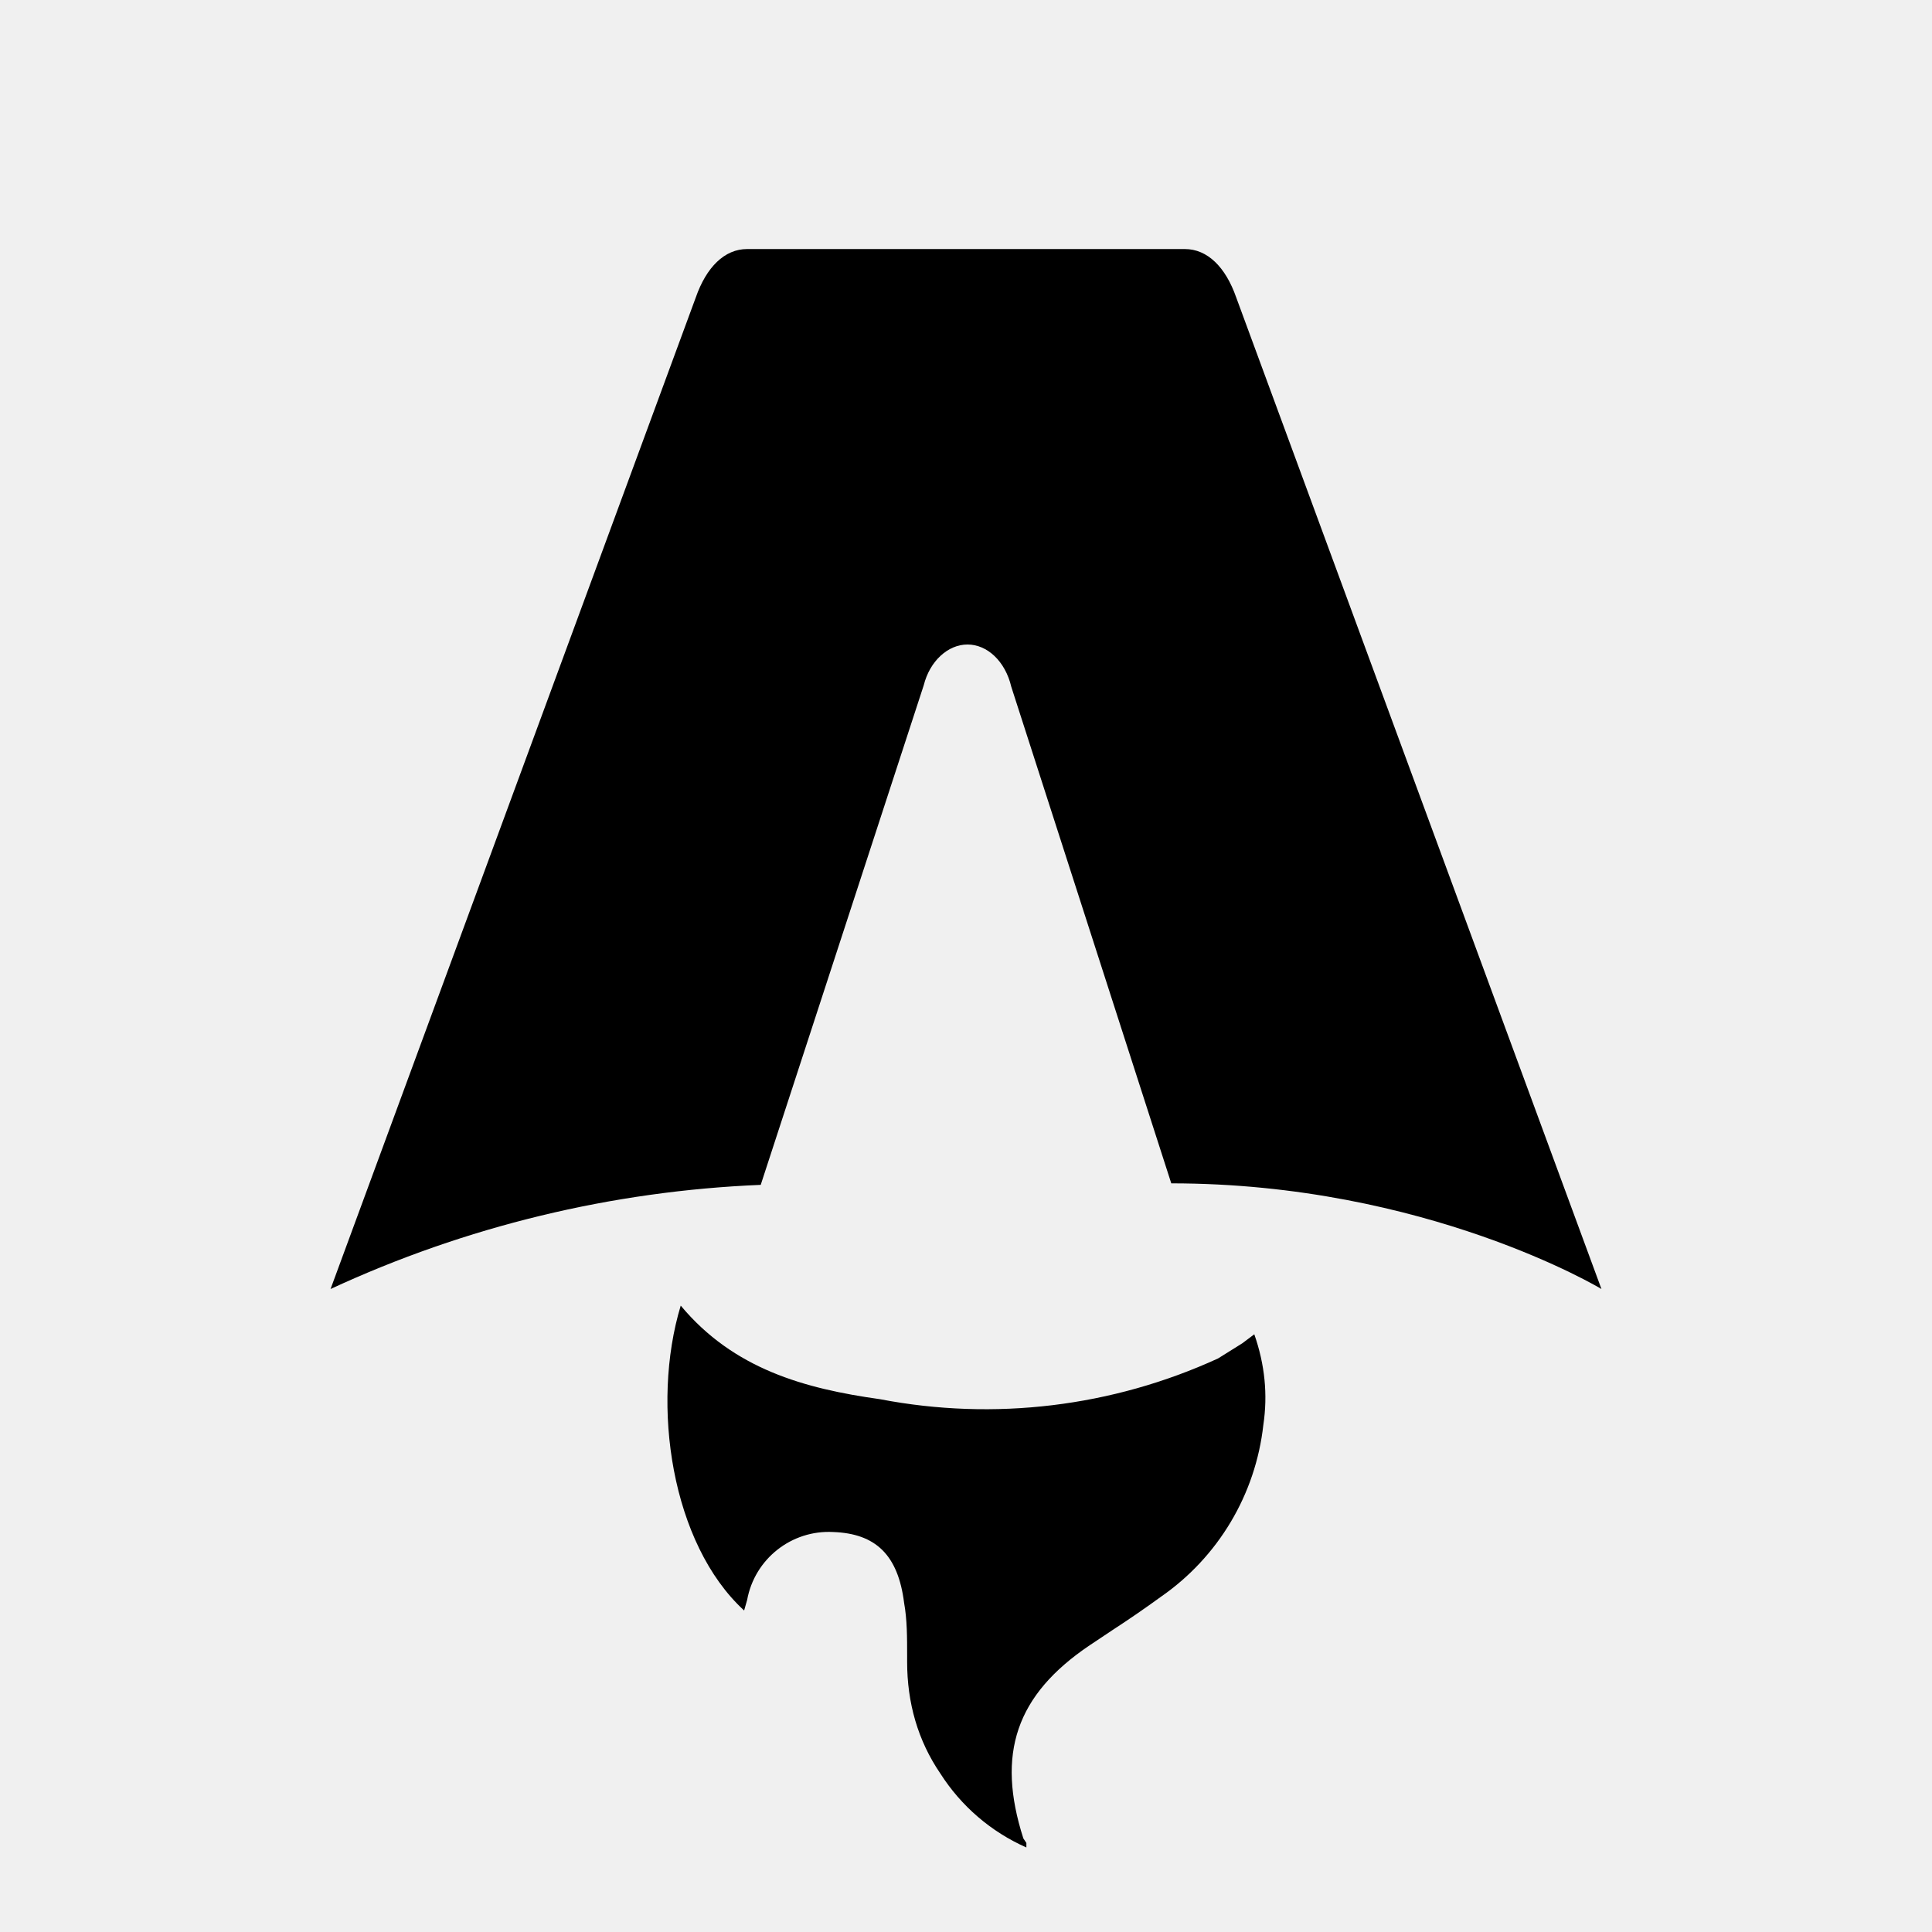
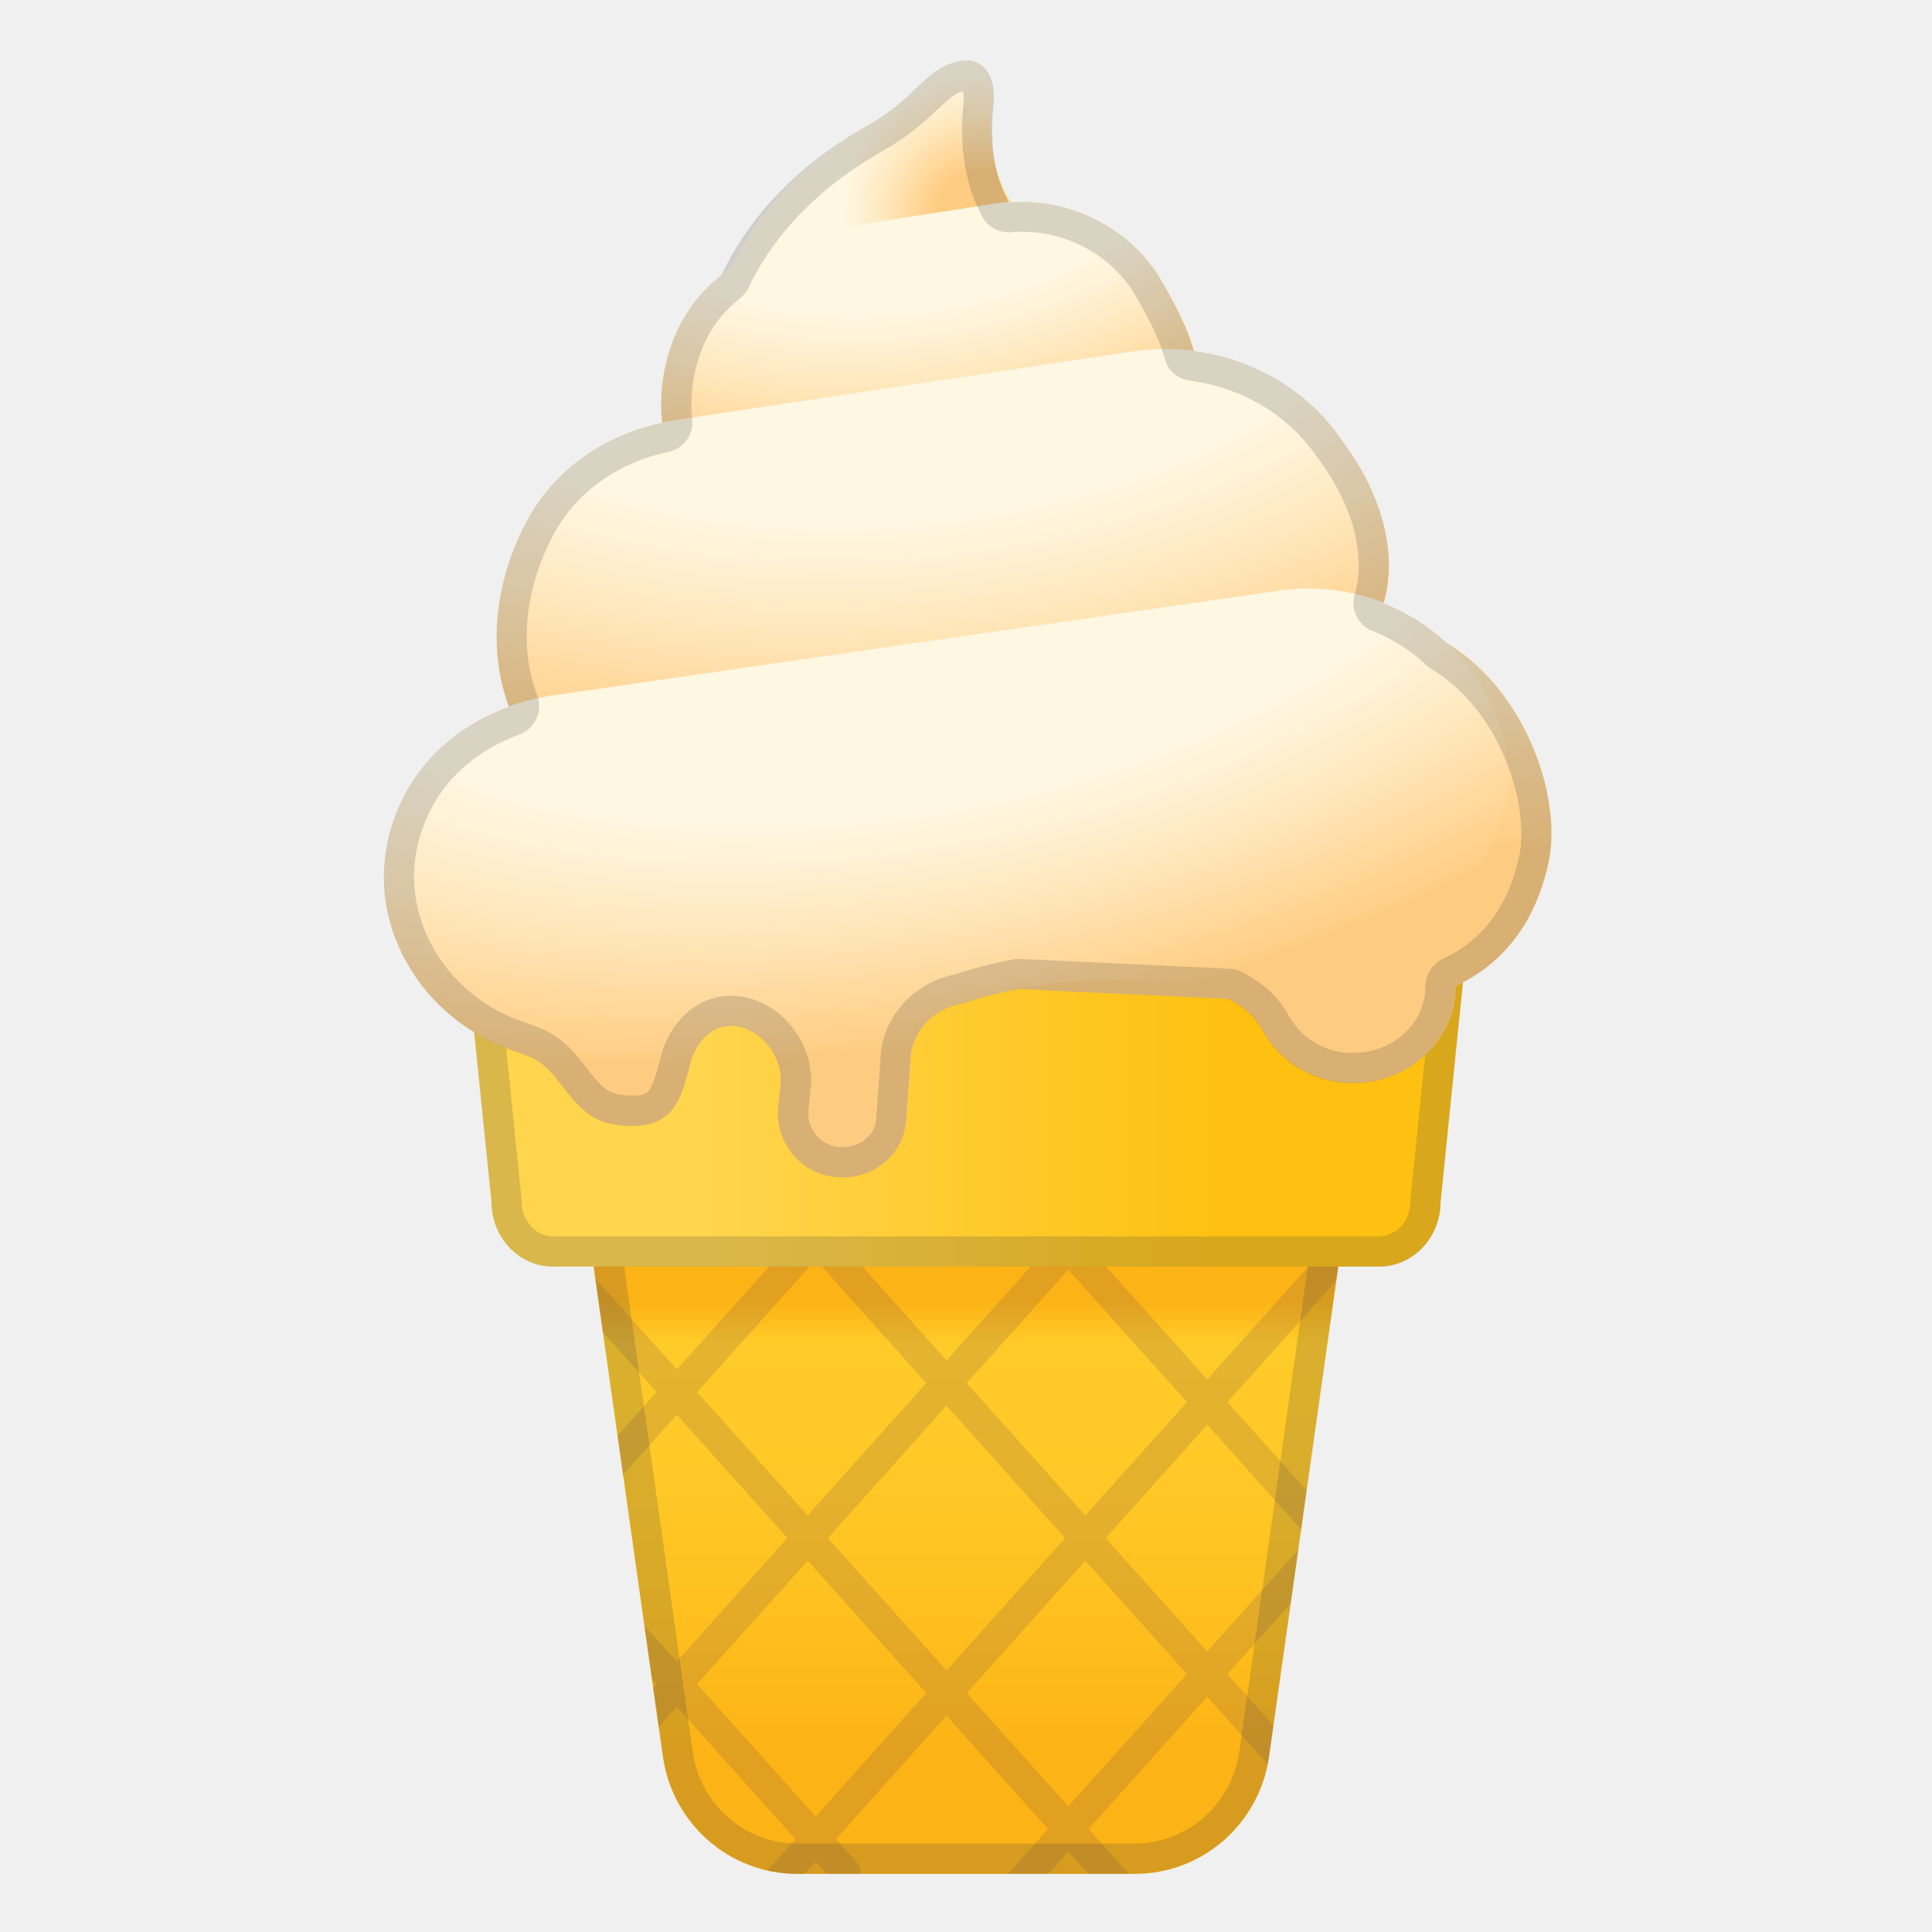
- <svg xmlns="http://www.w3.org/2000/svg" fill="none" viewBox="0 0 128 128">
-   <path d="M50.4 78.5a75.1 75.1 0 0 0-28.5 6.9l24.2-65.7c.7-2 1.9-3.2 3.4-3.2h29c1.5 0 2.7 1.2 3.4 3.2l24.2 65.7s-11.6-7-28.5-7L67 45.5c-.4-1.7-1.6-2.8-2.9-2.8-1.3 0-2.5 1.1-2.9 2.7L50.4 78.5Zm-1.1 28.2Zm-4.2-20.2c-2 6.6-.6 15.8 4.2 20.2a17.5 17.5 0 0 1 .2-.7 5.5 5.5 0 0 1 5.7-4.5c2.8.1 4.3 1.5 4.7 4.7.2 1.1.2 2.3.2 3.5v.4c0 2.7.7 5.2 2.2 7.4a13 13 0 0 0 5.7 4.9v-.3l-.2-.3c-1.8-5.6-.5-9.5 4.4-12.8l1.5-1a73 73 0 0 0 3.2-2.2 16 16 0 0 0 6.8-11.4c.3-2 .1-4-.6-6l-.8.6-1.6 1a37 37 0 0 1-22.4 2.7c-5-.7-9.7-2-13.2-6.2Z" />
-   <style>
-         path { fill: #000; }
-         @media (prefers-color-scheme: dark) {
-             path { fill: #FFF; }
-         }
-     </style>
+ <svg xmlns="http://www.w3.org/2000/svg" xmlns:xlink="http://www.w3.org/1999/xlink" width="128" height="128">
+   <radialGradient id="a" cx="70.328" cy="14.204" r="17.496" gradientTransform="matrix(-.9989 -.0467 -.0467 .9989 135.9472 3.3302)" gradientUnits="userSpaceOnUse">
+     <stop offset=".169" stop-color="#fecc81" />
+     <stop offset=".226" stop-color="#ffd492" />
+     <stop offset=".365" stop-color="#ffe7bc" />
+     <stop offset=".472" stop-color="#fff2d7" />
+     <stop offset=".531" stop-color="#fef7e2" />
+   </radialGradient>
+   <path fill="url(#a)" d="M46.77 27.22S44.75 15.46 57.85 8.06c3-1.7 3.56-3.47 5.51-3.98 1.84-.48 2.58.96 2.39 2.85-.38 3.84.42 9.48 8.32 9.85.2.01.38.03.56.05-5.41 7.65-27.86 10.39-27.86 10.39z" />
+   <linearGradient id="b" x1="64" x2="64" y1="86.244" y2="124.34" gradientUnits="userSpaceOnUse">
+     <stop offset="0" stop-color="#fcb316" />
+     <stop offset=".072" stop-color="#ffcb28" />
+     <stop offset=".322" stop-color="#ffc826" />
+     <stop offset=".565" stop-color="#febf1e" />
+     <stop offset=".784" stop-color="#fcb316" />
+   </linearGradient>
+   <path fill="url(#b)" d="M75.2 124.15H52.8c-4.45 0-8.23-3.29-8.88-7.74l-6.5-45.97h53.15l-6.5 45.97c-.65 4.44-4.42 7.74-8.87 7.74z" />
+   <defs>
+     <path id="c" d="M75.2 124.15H52.8c-4.45 0-8.23-3.29-8.88-7.74l-6.5-45.97h53.15l-6.5 45.97c-.65 4.44-4.42 7.74-8.87 7.74z" />
+   </defs>
+   <clipPath id="d">
+     <use xlink:href="#c" overflow="visible" />
+   </clipPath>
+   <g clip-path="url(#d)" opacity=".2">
+     <path fill="none" stroke="#795649" stroke-linecap="round" stroke-linejoin="round" stroke-miterlimit="10" stroke-width="2" d="M56.01 79.77 39.03 98.71M75.64 77.2l-33.69 37.6m50.03-35.3-42.2 47.1m58.35-47.1-42.21 47.1m-9.91-2.56L39.03 105.1m36.61 21.5L36.5 82.92m55.48 41.39L49.78 77.2m58.35 47.11L65.92 77.2" />
+   </g>
+   <path fill="#434343" d="m88.27 72.43-6.17 43.68c-.51 3.44-3.47 6.03-6.9 6.03H52.8c-3.43 0-6.4-2.59-6.9-6.02l-6.17-43.69h48.54m2.3-2H37.43l6.5 45.97c.65 4.45 4.43 7.74 8.88 7.74H75.2c4.45 0 8.23-3.29 8.88-7.74l6.49-45.97z" opacity=".2" />
+   <linearGradient id="e" x1="30.661" x2="97.339" y1="72.455" y2="72.455" gradientUnits="userSpaceOnUse">
+     <stop offset=".238" stop-color="#ffd54e" />
+     <stop offset=".754" stop-color="#fec111" />
+   </linearGradient>
+   <path fill="url(#e)" d="M91.37 83.91H36.63c-2.25 0-4.07-1.92-4.07-4.3L30.66 61h66.68l-1.9 18.62c0 2.37-1.82 4.29-4.07 4.29z" />
+   <path fill="#434343" d="m95.12 63-1.67 16.41c-.01.07-.01.14-.01.2 0 1.27-.93 2.3-2.07 2.3H36.63c-1.14 0-2.07-1.03-2.07-2.3 0-.07 0-.14-.01-.2L32.88 63h62.24m2.22-2H30.66l1.9 18.62c0 2.37 1.82 4.3 4.07 4.3h54.75c2.25 0 4.07-1.92 4.07-4.3L97.34 61z" opacity=".2" />
+   <radialGradient id="f" cx="52.285" cy="18.379" r="86.93" gradientTransform="matrix(.9782 .2304 -.1657 .649 27.3209 -16.4541)" gradientUnits="userSpaceOnUse">
+     <stop offset=".469" stop-color="#fef7e2" />
+     <stop offset=".528" stop-color="#fff2d7" />
+     <stop offset=".635" stop-color="#ffe7bc" />
+     <stop offset=".774" stop-color="#ffd492" />
+     <stop offset=".831" stop-color="#fecc81" />
+   </radialGradient>
+   <path fill="url(#f)" d="M88.67 66.52 39.15 64.2l2.74-17.67 50.79-5.26c7.37 1.7 11.02 10.74 9.92 15.87-2.38 11.06-13.93 9.38-13.93 9.38z" />
+   <radialGradient id="g" cx="59.433" cy="19.915" r="45.23" gradientTransform="matrix(1.0264 -.159 .1026 .6636 -3.334 2.3631)" gradientUnits="userSpaceOnUse">
+     <stop offset=".469" stop-color="#fef7e2" />
+     <stop offset=".528" stop-color="#fff2d7" />
+     <stop offset=".635" stop-color="#ffe7bc" />
+     <stop offset=".774" stop-color="#ffd492" />
+     <stop offset=".831" stop-color="#fecc81" />
+   </radialGradient>
+   <path fill="url(#g)" d="m74.19 29.68-22.23 4.89c-8.41 1.29-10.12-9.04-6.02-14.49 1.93-2.57 5.28-4.3 8.69-4.83l11.38-1.78c4.22-.66 8.46 1.21 10.73 4.73l.02.03c3.12 5.32 4.48 9.05-2.57 11.45z" />
+   <radialGradient id="h" cx="59.808" cy="26.02" r="65.185" gradientTransform="matrix(1.1621 -.1662 .1359 .6641 -13.024 6.115)" gradientUnits="userSpaceOnUse">
+     <stop offset=".469" stop-color="#fef7e2" />
+     <stop offset=".528" stop-color="#fff2d7" />
+     <stop offset=".635" stop-color="#ffe7bc" />
+     <stop offset=".774" stop-color="#ffd492" />
+     <stop offset=".831" stop-color="#fecc81" />
+   </radialGradient>
+   <path fill="url(#h)" d="m82.66 46.49-37.82 6.42c-10.88 1.4-14.79-9.75-9.78-18.68 1.91-3.41 5.46-5.77 9.6-6.39l30.4-4.56c5.25-.79 10.56 1.35 13.55 5.45l.43.6c5.54 7.59 3.37 15.9-6.38 17.16z" />
+   <radialGradient id="i" cx="59.609" cy="29.591" r="96.963" gradientTransform="matrix(.9738 -.2102 .1289 .5249 -1.6665 26.8067)" gradientUnits="userSpaceOnUse">
+     <stop offset=".447" stop-color="#fef7e2" />
+     <stop offset=".496" stop-color="#fff2d7" />
+     <stop offset=".583" stop-color="#ffe7bc" />
+     <stop offset=".698" stop-color="#ffd492" />
+     <stop offset=".745" stop-color="#fecc81" />
+   </radialGradient>
+   <path fill="url(#i)" d="m97.93 45.12-.21-.32c-2.74-4.18-7.85-6.41-12.97-5.67l-48.13 6.94c-4.13.6-7.84 2.91-9.73 6.44-3.52 6.53-.25 13.7 5.76 16.54 2.18 1.03 2.84.62 4.37 2.59 1.09 1.4 1.97 2.64 3.84 2.88 2.61.34 3.69-.55 4.28-2.07.39-.99.62-2.19.77-2.54 1.7-3.81 5.9-1.39 5.84 1.74l-.19 1.91c-.1 2.13 1.45 4.12 3.68 4.4 2.51.33 4.71-1.45 4.82-3.8l.28-3.98c.09-1.86 1.53-3.4 3.47-3.71 0 0 3.19-1.16 7.47-1.45 8.02-.54 11.21 1.09 12.35 3.19.96 1.75 2.69 3.09 4.84 3.44 4.12.67 7.79-2.22 7.97-6.05l.01-.12c.16-3.47 1.15-6.83 2.56-10.04 1.37-3.12 1.2-6.86-1.08-10.32z" />
+   <path fill="#434343" d="M63.81 6.04c.03.17.06.45.02.84-.29 2.89.14 5.48 1.25 7.48.35.64 1.03 1.03 1.75 1.03.05 0 .11 0 .16-.01.24-.02.47-.03.71-.03 2.96 0 5.77 1.5 7.36 3.94.85 1.44 1.75 3.09 2.09 4.44.2.8.87 1.39 1.68 1.49 3.32.43 6.3 2.14 8.16 4.69l.44.6c2.23 3.05 3.07 6.29 2.32 8.88-.29.99.23 2.04 1.19 2.42 1.33.53 2.52 1.27 3.53 2.23.1.1.22.18.34.26 4.67 2.8 6.55 9.13 5.84 12.43-.7 3.26-2.4 5.55-5.05 6.79-.67.31-1.11.98-1.15 1.71-.01.06-.01.11-.01.17l-.01.12c-.11 2.38-2.21 4.24-4.78 4.24-.29 0-.58-.02-.87-.07-1.45-.24-2.69-1.12-3.4-2.42-.66-1.2-1.7-2.17-3.1-2.88-.25-.13-.53-.2-.81-.21l-13.9-.65h-.09c-.13 0-.25.01-.38.04-1.93.37-3.32.81-3.8.98-2.76.52-4.84 2.83-4.96 5.51l-.29 4.03c-.04 1.06-1.02 1.91-2.22 1.91-.11 0-.22-.01-.34-.02-1.13-.15-1.97-1.15-1.94-2.28l.18-1.85c.01-.05.01-.1.01-.15.03-1.5-.58-3-1.66-4.11-1.01-1.03-2.34-1.62-3.64-1.62-1.88 0-3.47 1.14-4.36 3.13-.13.29-.22.63-.35 1.1-.12.47-.28 1.05-.46 1.52-.25.63-.43.87-1.39.87-.23 0-.49-.02-.77-.06-.89-.12-1.34-.6-2.38-1.95l-.14-.18c-1.33-1.71-2.31-2.14-3.65-2.6-.43-.15-.87-.3-1.44-.57-2.67-1.26-4.7-3.52-5.59-6.21-.58-1.76-.92-4.5.73-7.58 1.16-2.15 3.2-3.84 5.76-4.77.5-.18.91-.56 1.14-1.05.22-.49.24-1.05.05-1.55-1.25-3.24-.79-7.3 1.21-10.88 1.49-2.66 4.22-4.57 7.48-5.25 1.01-.21 1.69-1.15 1.58-2.18-.25-2.29.39-4.78 1.68-6.49.4-.53.91-1.04 1.51-1.53.23-.19.42-.43.55-.7 1.75-3.66 4.77-6.71 8.95-9.08 1.72-.97 2.75-1.95 3.59-2.74.78-.71 1.14-1.04 1.67-1.18M64.02 4c-.21 0-.44.03-.7.1-2.04.53-2.62 2.38-5.75 4.15-5.25 2.96-8.17 6.6-9.77 9.96-.7.56-1.34 1.19-1.86 1.89-1.66 2.2-2.37 5.2-2.07 7.91-3.79.79-7.02 3.04-8.81 6.23-2.37 4.22-2.74 8.92-1.34 12.58-2.92 1.06-5.4 3.03-6.84 5.7-3.52 6.53-.25 13.7 5.76 16.54 2.18 1.03 2.84.62 4.37 2.59 1.09 1.4 1.97 2.64 3.84 2.88.37.05.71.07 1.03.07 1.88 0 2.74-.84 3.25-2.14.39-.99.62-2.19.77-2.54.62-1.39 1.57-1.95 2.53-1.95 1.67 0 3.34 1.7 3.3 3.69l-.19 1.91c-.1 2.13 1.45 4.12 3.68 4.4.2.03.4.04.59.04 2.26 0 4.13-1.68 4.23-3.84l.28-3.98c.09-1.86 1.53-3.4 3.47-3.7 0 0 1.44-.52 3.68-.96l13.9.65c1.12.56 1.82 1.27 2.24 2.05.96 1.75 2.69 3.09 4.84 3.44.4.07.8.1 1.19.1 3.61 0 6.61-2.69 6.78-6.15l.01-.12c0-.06.01-.11.01-.17 2.64-1.24 5.17-3.63 6.15-8.18.93-4.33-1.54-11.43-6.76-14.56-1.2-1.13-2.62-2.02-4.17-2.63.9-3.13.05-6.95-2.63-10.62l-.43-.6c-2.22-3.04-5.72-5-9.52-5.49-.38-1.48-1.24-3.14-2.33-4.99l-.02-.03c-1.97-3.05-5.41-4.86-9.04-4.86-.29 0-.58.01-.87.03-1.1-1.99-1.2-4.37-1.01-6.31.18-1.73-.38-3.09-1.79-3.09z" opacity=".2" />
</svg>
